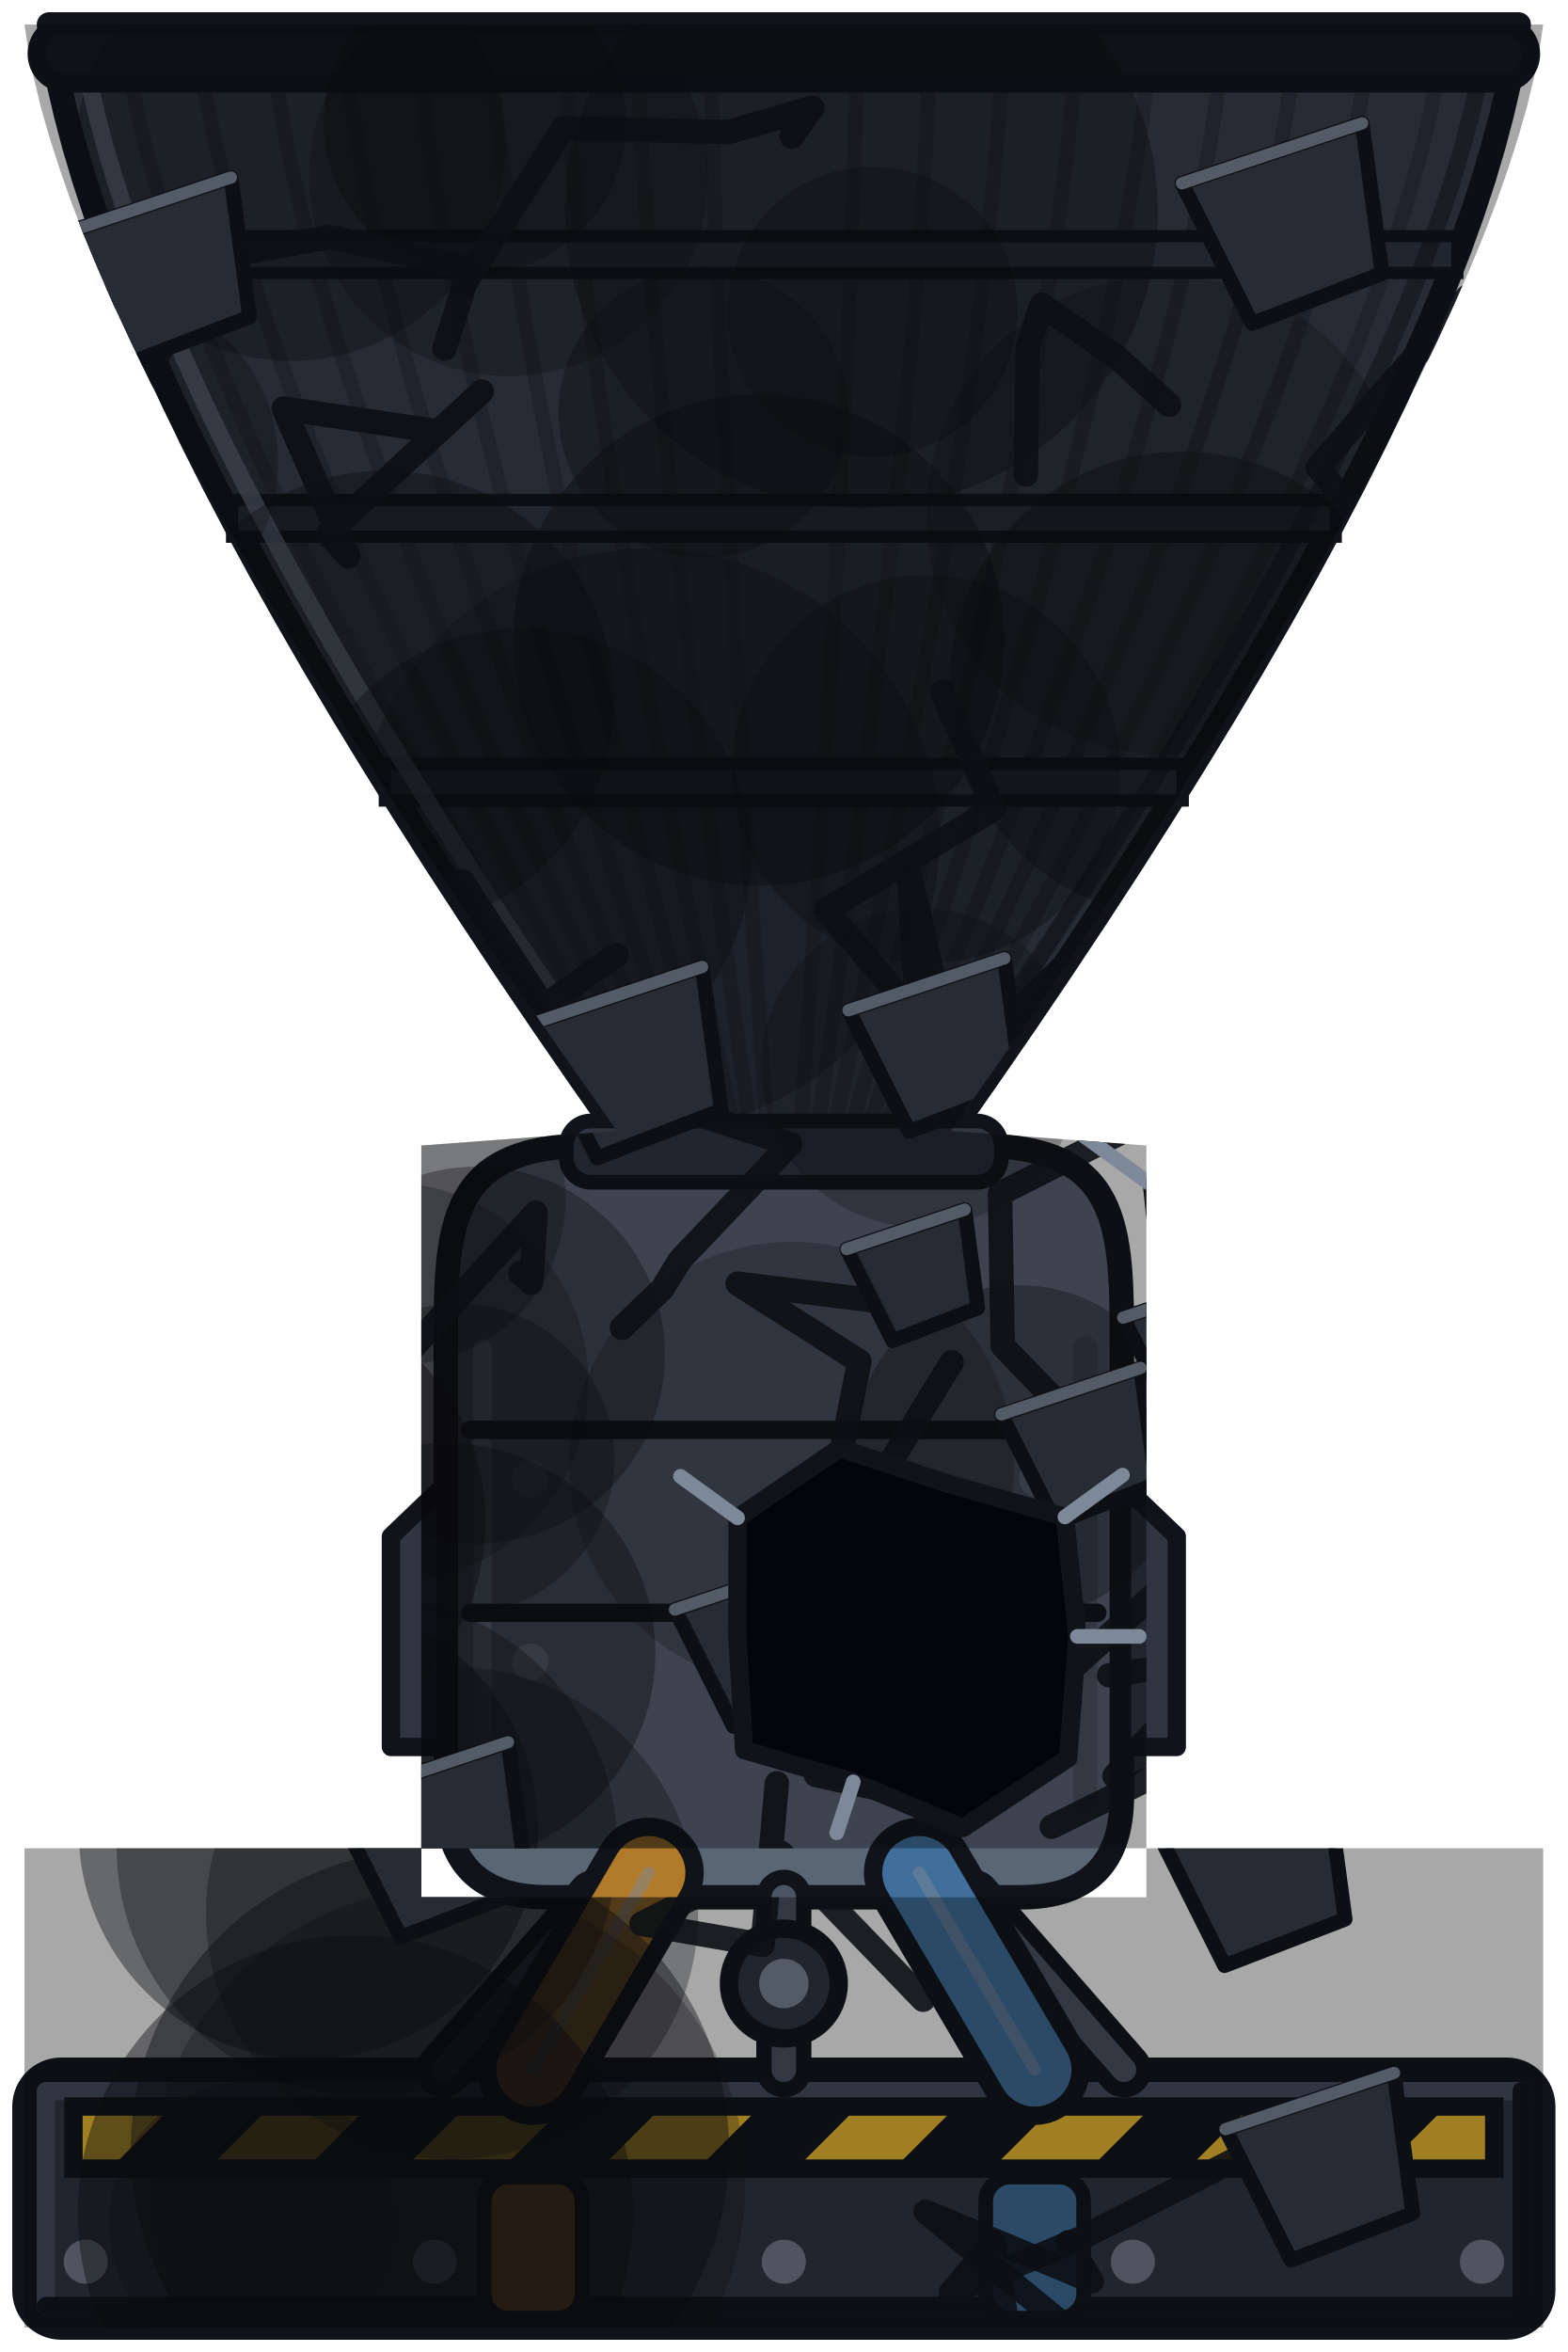
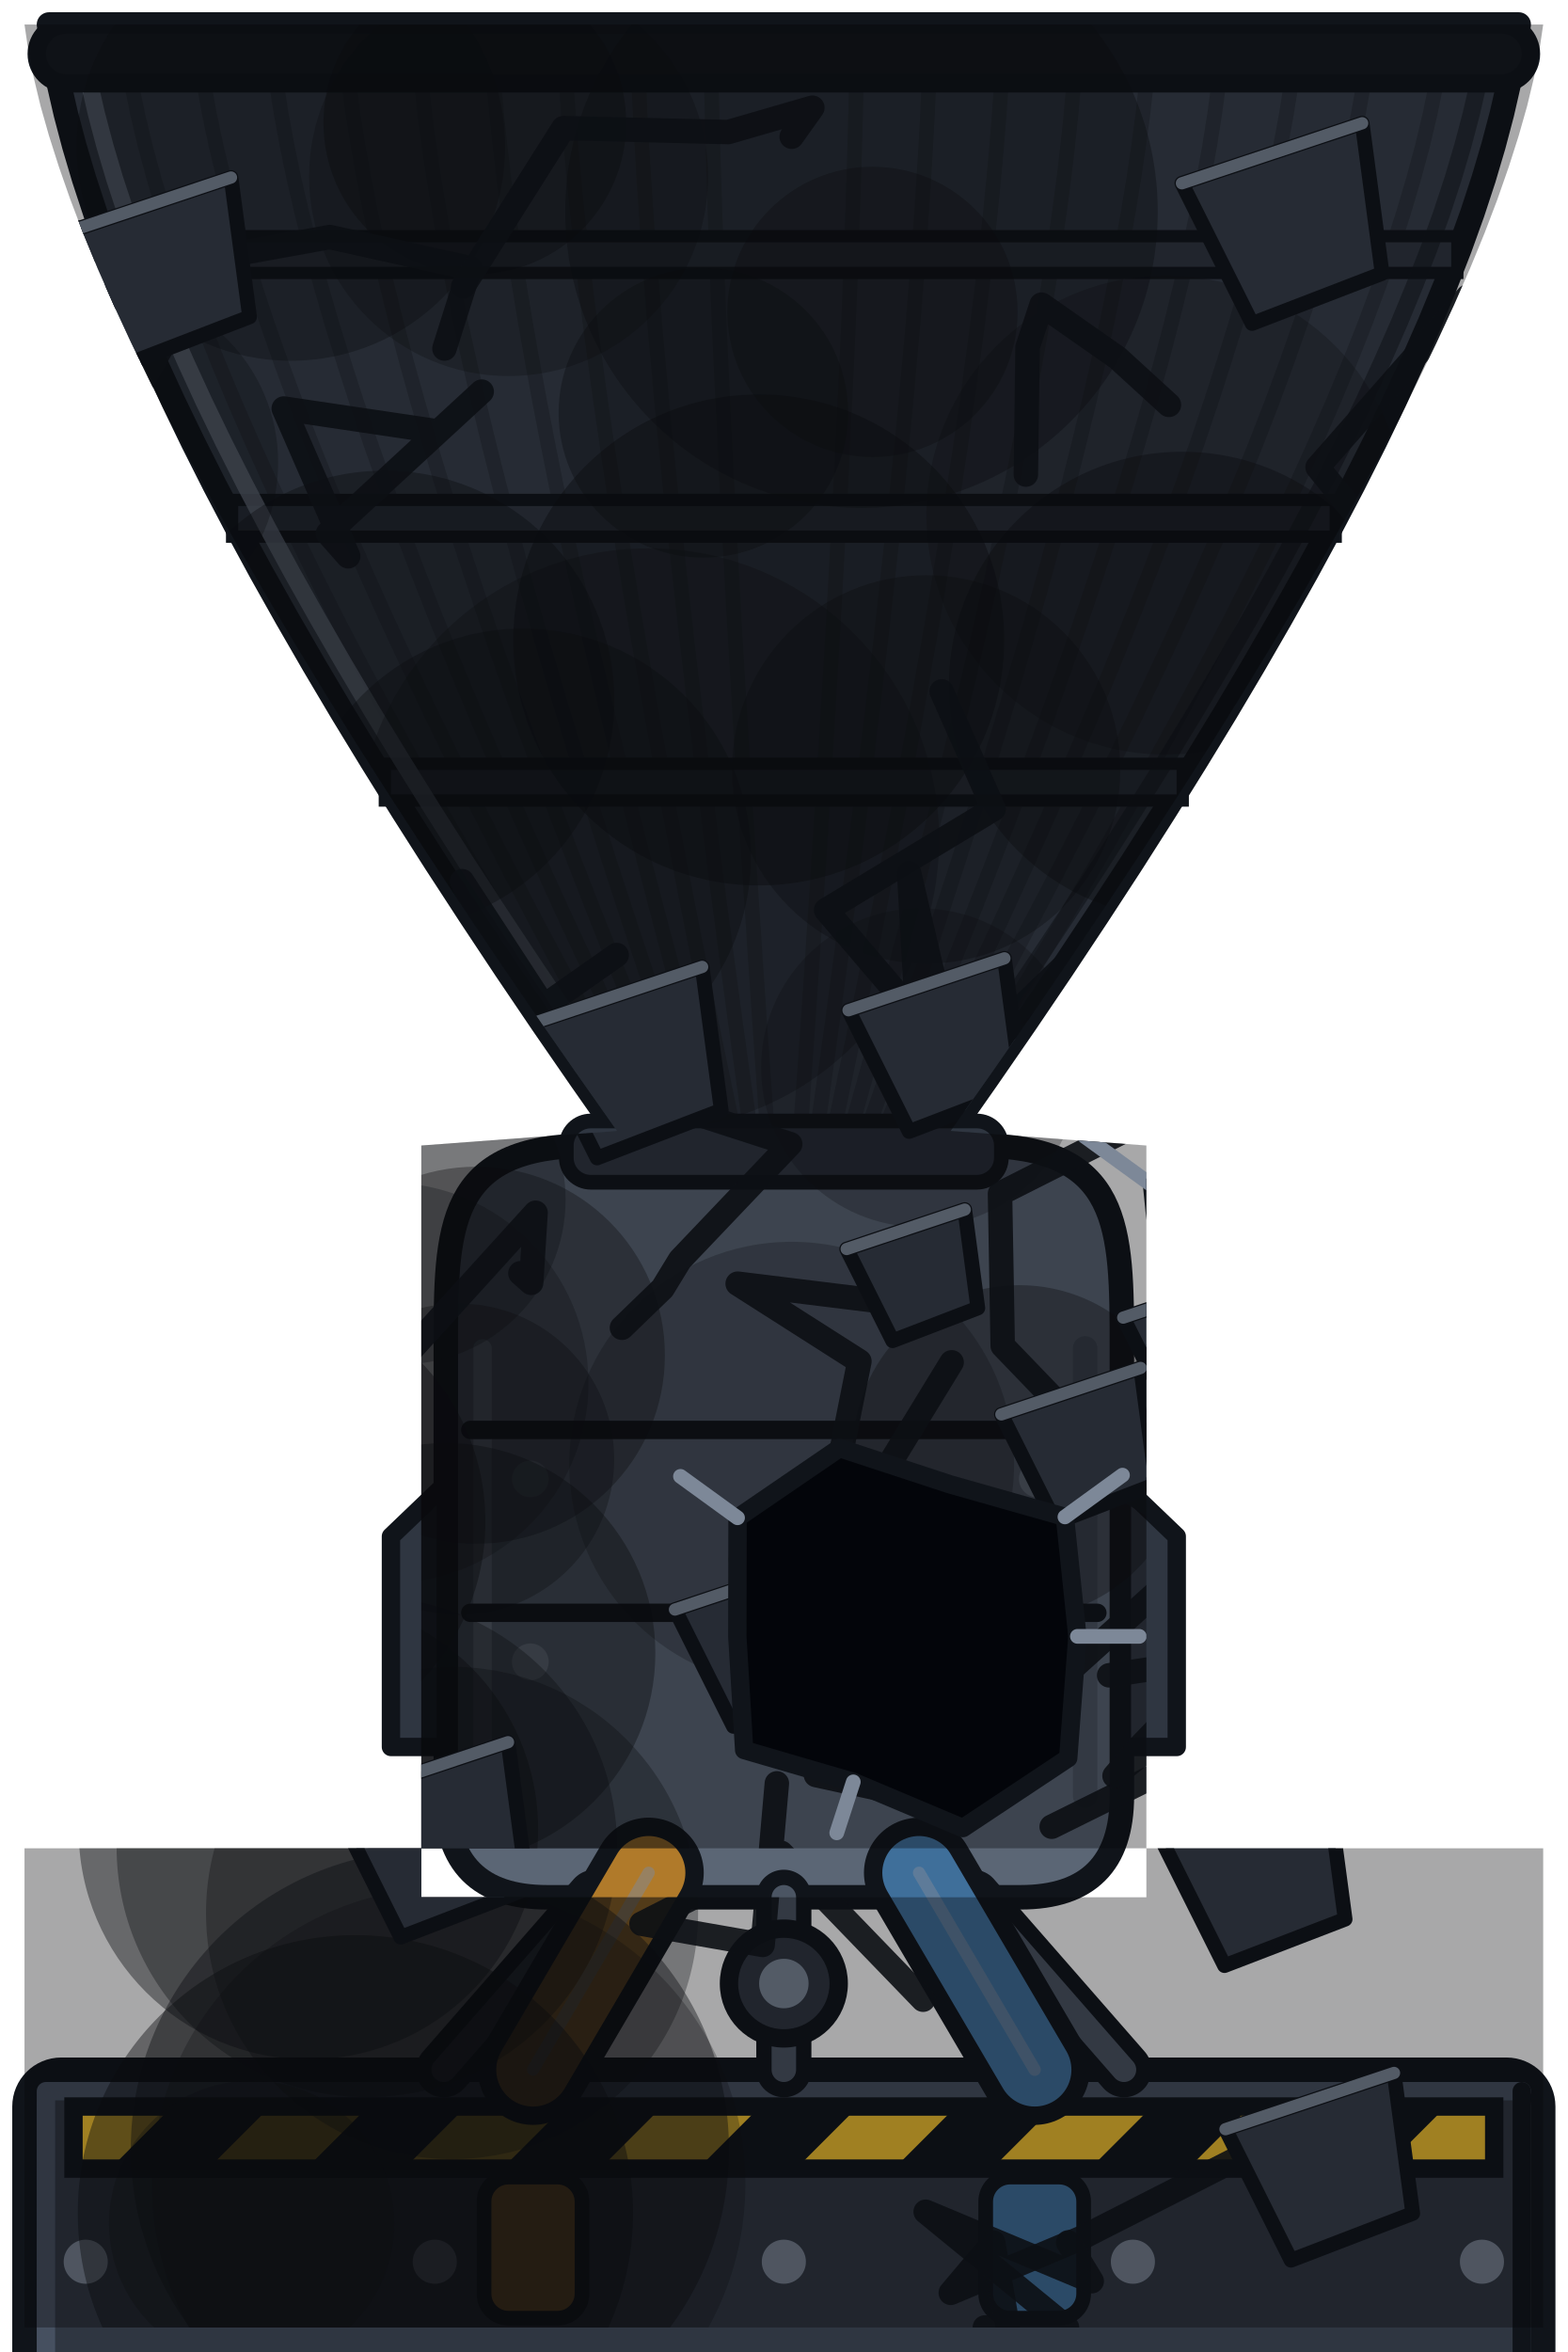
<svg xmlns="http://www.w3.org/2000/svg" width="128" height="192" viewBox="0 0 128 192">
  <defs>
    <radialGradient id="imbrium_bulwark_c_nacelle_m_throat">
      <stop offset="0" stop-color="#ffffff" stop-opacity="0.95" />
      <stop offset="0.35" stop-color="#9fd8ff" stop-opacity="0.9" />
      <stop offset="1" stop-color="#9fd8ff" stop-opacity="0" />
    </radialGradient>
  </defs>
  <g id="base">
-     <rect x="2" y="168.96" width="124" height="21.04" rx="3" fill="#2f3641" stroke="#10141a" stroke-width="2" />
-     <path d="M3.75,188.25 L3.75,170.71 L124.25,170.71" fill="none" stroke="#465060" stroke-width="1.5" stroke-linejoin="round" stroke-linecap="round" data-baked="1" />
-     <path d="M124.25,170.71 L124.25,188.25 L3.75,188.25" fill="none" stroke="#10141a" stroke-width="1.5" stroke-linejoin="round" stroke-linecap="round" data-baked="1" />
+     <rect x="2" y="168.96" width="124" height="29.04" rx="3" fill="#2f3641" stroke="#10141a" stroke-width="2" />
+     <path d="M3.75,196.25 L3.75,170.71 L124.25,170.71" fill="none" stroke="#465060" stroke-width="1.5" stroke-linejoin="round" stroke-linecap="round" data-baked="1" />
+     <path d="M124.25,170.71 L124.25,196.25 L3.75,196.25" fill="none" stroke="#10141a" stroke-width="1.5" stroke-linejoin="round" stroke-linecap="round" data-baked="1" />
    <clipPath id="hz_nacelle_m_6_171">
      <rect x="6" y="171.96" width="116" height="5.07" />
    </clipPath>
    <rect x="6" y="171.96" width="116" height="5.07" fill="#f2c230" />
    <g clip-path="url(#hz_nacelle_m_6_171)">
      <polygon points="-7,177.03 1,177.03 6.07,171.96 -1.93,171.96" fill="#10141a" />
      <polygon points="9,177.03 17,177.03 22.07,171.96 14.07,171.96" fill="#10141a" />
      <polygon points="25,177.03 33,177.03 38.07,171.96 30.07,171.96" fill="#10141a" />
      <polygon points="41,177.03 49,177.03 54.07,171.96 46.07,171.96" fill="#10141a" />
      <polygon points="57,177.03 65,177.03 70.07,171.96 62.07,171.96" fill="#10141a" />
      <polygon points="73,177.03 81,177.03 86.07,171.96 78.07,171.96" fill="#10141a" />
      <polygon points="89,177.03 97,177.03 102.07,171.96 94.07,171.96" fill="#10141a" />
      <polygon points="105,177.03 113,177.03 118.07,171.96 110.07,171.96" fill="#10141a" />
      <polygon points="121,177.03 129,177.03 134.07,171.96 126.07,171.96" fill="#10141a" />
    </g>
    <rect x="6" y="171.96" width="116" height="5.07" fill="none" stroke="#10141a" stroke-width="1.5" />
    <circle cx="7" cy="184.63" r="1.8" fill="#7d8898" opacity="0.9" />
    <circle cx="35.5" cy="184.63" r="1.8" fill="#7d8898" opacity="0.9" />
    <circle cx="64" cy="184.63" r="1.8" fill="#7d8898" opacity="0.9" />
    <circle cx="92.5" cy="184.63" r="1.8" fill="#7d8898" opacity="0.9" />
    <circle cx="121" cy="184.63" r="1.8" fill="#7d8898" opacity="0.9" />
    <rect x="39.52" y="177.72" width="8" height="11.52" rx="2" fill="#b07a2a" stroke="#10141a" stroke-width="1.2" />
    <rect x="80.48" y="177.72" width="8" height="11.52" rx="2" fill="#3f6f9a" stroke="#10141a" stroke-width="1.2" />
    <path d="M75.4,113.28 L75.25,112.04 L74.84,110.9 L74.23,109.85 L73.5,108.87 L72.7,107.94 L71.9,107.06 L71.17,106.21 L70.56,105.37 L70.15,104.53 L70,103.68 L70.01,103.44 L70.05,103.21 L70.11,102.97 L70.2,102.75 L70.31,102.54 L70.44,102.34 L73.92,97.5 L77.29,92.76 L80.55,88.11 L83.69,83.56 L86.71,79.1 L89.61,74.73 L92.4,70.45 L95.07,66.26 L97.62,62.17 L100.06,58.17 L102.38,54.26 L104.58,50.45 L106.67,46.73 L108.64,43.1 L110.5,39.56 L112.24,36.11 L113.86,32.76 L115.36,29.5 L116.75,26.34 L118.02,23.26 L119.18,20.28 L120.22,17.39 L121.14,14.59 L121.94,11.89 L122.63,9.28 L123.21,6.76 L123.66,4.33 L124,2 L4,2 L4.34,4.33 L4.79,6.76 L5.37,9.28 L6.06,11.89 L6.86,14.59 L7.78,17.39 L8.82,20.28 L9.98,23.26 L11.25,26.34 L12.64,29.5 L14.14,32.76 L15.76,36.11 L17.5,39.56 L19.36,43.1 L21.33,46.73 L23.42,50.45 L25.62,54.26 L27.94,58.17 L30.38,62.17 L32.93,66.26 L35.6,70.45 L38.39,74.73 L41.29,79.1 L44.31,83.56 L47.45,88.11 L50.71,92.76 L54.08,97.5 L57.56,102.34 L57.69,102.54 L57.8,102.75 L57.89,102.97 L57.95,103.21 L57.99,103.44 L58,103.68 L57.85,104.53 L57.44,105.37 L56.83,106.21 L56.1,107.06 L55.3,107.94 L54.5,108.87 L53.77,109.85 L53.16,110.9 L52.75,112.04 L52.6,113.28 Z" fill="#373f4b" stroke="#10141a" stroke-width="2" stroke-linejoin="round" stroke-linecap="round" />
    <path d="M63.4,103.68 L63.4,103.44 L63.39,103.21 L63.39,102.97 L63.38,102.75 L63.37,102.54 L63.36,102.34 L63.01,97.5 L62.67,92.76 L62.35,88.11 L62.03,83.56 L61.73,79.1 L61.44,74.73 L61.16,70.45 L60.89,66.26 L60.64,62.17 L60.39,58.17 L60.16,54.26 L59.94,50.45 L59.73,46.73 L59.54,43.1 L59.35,39.56 L59.18,36.11 L59.01,32.76 L58.86,29.5 L58.72,26.34 L58.6,23.26 L58.48,20.28 L58.38,17.39 L58.29,14.59 L58.21,11.89 L58.14,9.28 L58.08,6.76 L58.03,4.33 L58,2" fill="none" stroke="#2a3039" stroke-width="1.2" stroke-linejoin="round" stroke-linecap="round" opacity="0.8" />
    <path d="M64.6,103.68 L64.6,103.44 L64.61,103.21 L64.61,102.97 L64.62,102.75 L64.63,102.54 L64.64,102.34 L64.99,97.5 L65.33,92.76 L65.65,88.11 L65.97,83.56 L66.27,79.1 L66.56,74.73 L66.84,70.45 L67.11,66.26 L67.36,62.17 L67.61,58.17 L67.84,54.26 L68.06,50.45 L68.27,46.73 L68.46,43.1 L68.65,39.56 L68.82,36.11 L68.99,32.76 L69.14,29.5 L69.28,26.34 L69.4,23.26 L69.52,20.28 L69.62,17.39 L69.71,14.59 L69.79,11.89 L69.86,9.28 L69.92,6.76 L69.97,4.33 L70,2" fill="none" stroke="#2a3039" stroke-width="1.2" stroke-linejoin="round" stroke-linecap="round" opacity="0.8" />
    <path d="M62.8,103.68 L62.8,103.44 L62.79,103.21 L62.78,102.97 L62.76,102.75 L62.74,102.54 L62.71,102.34 L62.02,97.5 L61.34,92.76 L60.69,88.11 L60.06,83.56 L59.46,79.1 L58.88,74.73 L58.32,70.45 L57.79,66.26 L57.28,62.17 L56.79,58.17 L56.32,54.26 L55.88,50.45 L55.47,46.73 L55.07,43.1 L54.7,39.56 L54.35,36.11 L54.03,32.76 L53.73,29.5 L53.45,26.34 L53.2,23.26 L52.96,20.28 L52.76,17.39 L52.57,14.59 L52.41,11.89 L52.27,9.28 L52.16,6.76 L52.07,4.33 L52,2" fill="none" stroke="#2a3039" stroke-width="1.2" stroke-linejoin="round" stroke-linecap="round" opacity="0.8" />
    <path d="M65.2,103.68 L65.2,103.44 L65.21,103.21 L65.22,102.97 L65.24,102.75 L65.26,102.54 L65.29,102.34 L65.98,97.5 L66.66,92.76 L67.31,88.11 L67.94,83.56 L68.54,79.1 L69.12,74.73 L69.68,70.45 L70.21,66.26 L70.72,62.17 L71.21,58.17 L71.68,54.26 L72.12,50.45 L72.53,46.73 L72.93,43.1 L73.3,39.56 L73.65,36.11 L73.97,32.76 L74.27,29.5 L74.55,26.34 L74.8,23.26 L75.04,20.28 L75.24,17.39 L75.43,14.59 L75.59,11.89 L75.73,9.28 L75.84,6.76 L75.93,4.33 L76,2" fill="none" stroke="#2a3039" stroke-width="1.2" stroke-linejoin="round" stroke-linecap="round" opacity="0.8" />
    <path d="M62.2,103.68 L62.2,103.44 L62.18,103.21 L62.17,102.97 L62.14,102.75 L62.11,102.54 L62.07,102.34 L61.02,97.5 L60.01,92.76 L59.04,88.11 L58.09,83.56 L57.19,79.1 L56.32,74.73 L55.48,70.45 L54.68,66.26 L53.91,62.17 L53.18,58.17 L52.49,54.26 L51.82,50.45 L51.2,46.73 L50.61,43.1 L50.05,39.56 L49.53,36.11 L49.04,32.76 L48.59,29.5 L48.17,26.34 L47.79,23.26 L47.45,20.28 L47.14,17.39 L46.86,14.59 L46.62,11.89 L46.41,9.28 L46.24,6.76 L46.1,4.33 L46,2" fill="none" stroke="#2a3039" stroke-width="1.2" stroke-linejoin="round" stroke-linecap="round" opacity="0.8" />
    <path d="M65.8,103.68 L65.8,103.44 L65.82,103.21 L65.83,102.97 L65.86,102.75 L65.89,102.54 L65.93,102.34 L66.98,97.5 L67.99,92.76 L68.96,88.11 L69.91,83.56 L70.81,79.1 L71.68,74.73 L72.52,70.45 L73.32,66.26 L74.09,62.17 L74.82,58.17 L75.51,54.26 L76.18,50.45 L76.8,46.73 L77.39,43.1 L77.95,39.56 L78.47,36.11 L78.96,32.76 L79.41,29.5 L79.83,26.34 L80.21,23.26 L80.55,20.28 L80.86,17.39 L81.14,14.59 L81.38,11.89 L81.59,9.28 L81.76,6.76 L81.9,4.33 L82,2" fill="none" stroke="#2a3039" stroke-width="1.2" stroke-linejoin="round" stroke-linecap="round" opacity="0.8" />
    <path d="M61.6,103.68 L61.59,103.44 L61.58,103.21 L61.56,102.97 L61.52,102.75 L61.48,102.54 L61.42,102.34 L60.03,97.5 L58.68,92.76 L57.38,88.11 L56.13,83.56 L54.92,79.1 L53.76,74.73 L52.64,70.45 L51.57,66.26 L50.55,62.17 L49.58,58.17 L48.65,54.26 L47.77,50.45 L46.93,46.73 L46.14,43.1 L45.4,39.56 L44.71,36.11 L44.06,32.76 L43.46,29.5 L42.9,26.34 L42.39,23.26 L41.93,20.28 L41.51,17.39 L41.14,14.59 L40.82,11.89 L40.55,9.28 L40.32,6.76 L40.14,4.33 L40,2" fill="none" stroke="#2a3039" stroke-width="1.2" stroke-linejoin="round" stroke-linecap="round" opacity="0.8" />
    <path d="M66.4,103.68 L66.41,103.44 L66.42,103.21 L66.44,102.97 L66.48,102.75 L66.52,102.54 L66.58,102.34 L67.97,97.5 L69.32,92.76 L70.62,88.11 L71.87,83.56 L73.08,79.1 L74.24,74.73 L75.36,70.45 L76.43,66.26 L77.45,62.17 L78.42,58.17 L79.35,54.26 L80.23,50.45 L81.07,46.73 L81.86,43.1 L82.6,39.56 L83.29,36.11 L83.94,32.76 L84.54,29.5 L85.1,26.34 L85.61,23.26 L86.07,20.28 L86.49,17.39 L86.86,14.59 L87.18,11.89 L87.45,9.28 L87.68,6.76 L87.86,4.33 L88,2" fill="none" stroke="#2a3039" stroke-width="1.2" stroke-linejoin="round" stroke-linecap="round" opacity="0.8" />
    <path d="M61,103.68 L60.99,103.44 L60.97,103.21 L60.94,102.97 L60.9,102.75 L60.85,102.54 L60.78,102.34 L59.04,97.5 L57.35,92.76 L55.73,88.11 L54.16,83.56 L52.65,79.1 L51.2,74.73 L49.8,70.45 L48.47,66.26 L47.19,62.17 L45.97,58.17 L44.81,54.26 L43.71,50.45 L42.66,46.73 L41.68,43.1 L40.75,39.56 L39.88,36.11 L39.07,32.76 L38.32,29.5 L37.62,26.34 L36.99,23.26 L36.41,20.28 L35.89,17.39 L35.43,14.59 L35.03,11.89 L34.68,9.28 L34.4,6.76 L34.17,4.33 L34,2" fill="none" stroke="#2a3039" stroke-width="1.2" stroke-linejoin="round" stroke-linecap="round" opacity="0.8" />
    <path d="M67,103.68 L67.01,103.44 L67.03,103.21 L67.06,102.97 L67.1,102.75 L67.15,102.54 L67.22,102.34 L68.96,97.5 L70.65,92.76 L72.27,88.11 L73.84,83.56 L75.35,79.1 L76.8,74.73 L78.2,70.45 L79.53,66.26 L80.81,62.17 L82.03,58.17 L83.19,54.26 L84.29,50.45 L85.34,46.73 L86.32,43.1 L87.25,39.56 L88.12,36.11 L88.93,32.76 L89.68,29.5 L90.38,26.34 L91.01,23.26 L91.59,20.28 L92.11,17.39 L92.57,14.59 L92.97,11.89 L93.32,9.28 L93.6,6.76 L93.83,4.33 L94,2" fill="none" stroke="#2a3039" stroke-width="1.2" stroke-linejoin="round" stroke-linecap="round" opacity="0.8" />
    <path d="M60.4,103.68 L60.39,103.44 L60.37,103.21 L60.33,102.97 L60.28,102.75 L60.22,102.54 L60.14,102.34 L58.05,97.5 L56.02,92.76 L54.07,88.11 L52.19,83.56 L50.38,79.1 L48.63,74.73 L46.96,70.45 L45.36,66.26 L43.83,62.17 L42.36,58.17 L40.97,54.26 L39.65,50.45 L38.4,46.73 L37.21,43.1 L36.1,39.56 L35.06,36.11 L34.09,32.76 L33.18,29.5 L32.35,26.34 L31.59,23.26 L30.89,20.28 L30.27,17.39 L29.72,14.59 L29.23,11.89 L28.82,9.28 L28.48,6.76 L28.2,4.33 L28,2" fill="none" stroke="#2a3039" stroke-width="1.2" stroke-linejoin="round" stroke-linecap="round" opacity="0.8" />
    <path d="M67.6,103.68 L67.61,103.44 L67.63,103.21 L67.67,102.97 L67.72,102.75 L67.78,102.54 L67.86,102.34 L69.95,97.5 L71.98,92.76 L73.93,88.11 L75.81,83.56 L77.62,79.1 L79.37,74.73 L81.04,70.45 L82.64,66.26 L84.17,62.17 L85.64,58.17 L87.03,54.26 L88.35,50.45 L89.6,46.73 L90.79,43.1 L91.9,39.56 L92.94,36.11 L93.91,32.76 L94.82,29.5 L95.65,26.34 L96.41,23.26 L97.11,20.28 L97.73,17.39 L98.28,14.59 L98.77,11.89 L99.18,9.28 L99.52,6.76 L99.8,4.33 L100,2" fill="none" stroke="#2a3039" stroke-width="1.2" stroke-linejoin="round" stroke-linecap="round" opacity="0.8" />
    <path d="M59.8,103.68 L59.79,103.44 L59.76,103.21 L59.72,102.97 L59.66,102.75 L59.59,102.54 L59.49,102.34 L57.05,97.5 L54.69,92.76 L52.42,88.11 L50.22,83.56 L48.11,79.1 L46.07,74.73 L44.12,70.45 L42.25,66.26 L40.47,62.17 L38.76,58.17 L37.13,54.26 L35.59,50.45 L34.13,46.73 L32.75,43.1 L31.45,39.56 L30.23,36.11 L29.1,32.76 L28.05,29.5 L27.07,26.34 L26.18,23.26 L25.38,20.28 L24.65,17.39 L24,14.59 L23.44,11.89 L22.96,9.28 L22.56,6.76 L22.24,4.33 L22,2" fill="none" stroke="#2a3039" stroke-width="1.2" stroke-linejoin="round" stroke-linecap="round" opacity="0.8" />
    <path d="M68.2,103.68 L68.21,103.44 L68.24,103.21 L68.28,102.97 L68.34,102.75 L68.41,102.54 L68.51,102.34 L70.95,97.5 L73.31,92.76 L75.58,88.11 L77.78,83.56 L79.89,79.1 L81.93,74.73 L83.88,70.45 L85.75,66.26 L87.53,62.17 L89.24,58.17 L90.87,54.26 L92.41,50.45 L93.87,46.73 L95.25,43.1 L96.55,39.56 L97.77,36.11 L98.9,32.76 L99.95,29.5 L100.93,26.34 L101.82,23.26 L102.62,20.28 L103.35,17.39 L104,14.59 L104.56,11.89 L105.04,9.28 L105.44,6.76 L105.76,4.33 L106,2" fill="none" stroke="#2a3039" stroke-width="1.2" stroke-linejoin="round" stroke-linecap="round" opacity="0.8" />
    <path d="M59.2,103.68 L59.19,103.44 L59.16,103.21 L59.11,102.97 L59.04,102.75 L58.95,102.54 L58.85,102.34 L56.06,97.5 L53.36,92.76 L50.76,88.11 L48.25,83.56 L45.84,79.1 L43.51,74.73 L41.28,70.45 L39.15,66.26 L37.1,62.17 L35.15,58.17 L33.3,54.26 L31.53,50.45 L29.86,46.73 L28.29,43.1 L26.8,39.56 L25.41,36.11 L24.11,32.76 L22.91,29.5 L21.8,26.34 L20.78,23.26 L19.86,20.28 L19.03,17.39 L18.29,14.59 L17.64,11.89 L17.09,9.28 L16.64,6.76 L16.27,4.33 L16,2" fill="none" stroke="#2a3039" stroke-width="1.2" stroke-linejoin="round" stroke-linecap="round" opacity="0.8" />
    <path d="M68.8,103.68 L68.81,103.44 L68.84,103.21 L68.89,102.97 L68.96,102.75 L69.05,102.54 L69.15,102.34 L71.94,97.5 L74.64,92.76 L77.24,88.11 L79.75,83.56 L82.16,79.1 L84.49,74.73 L86.72,70.45 L88.85,66.26 L90.9,62.17 L92.85,58.17 L94.7,54.26 L96.47,50.45 L98.14,46.73 L99.71,43.1 L101.2,39.56 L102.59,36.11 L103.89,32.76 L105.09,29.5 L106.2,26.34 L107.22,23.26 L108.14,20.28 L108.97,17.39 L109.71,14.59 L110.36,11.89 L110.91,9.28 L111.36,6.76 L111.73,4.33 L112,2" fill="none" stroke="#2a3039" stroke-width="1.2" stroke-linejoin="round" stroke-linecap="round" opacity="0.8" />
    <path d="M58.6,103.68 L58.59,103.44 L58.55,103.21 L58.5,102.97 L58.42,102.75 L58.32,102.54 L58.21,102.34 L55.07,97.5 L52.03,92.76 L49.11,88.11 L46.28,83.56 L43.57,79.1 L40.95,74.73 L38.44,70.45 L36.04,66.26 L33.74,62.17 L31.55,58.17 L29.46,54.26 L27.47,50.45 L25.6,46.73 L23.82,43.1 L22.15,39.56 L20.59,36.11 L19.13,32.76 L17.77,29.5 L16.52,26.34 L15.38,23.26 L14.34,20.28 L13.41,17.39 L12.58,14.59 L11.85,11.89 L11.23,9.28 L10.72,6.76 L10.31,4.33 L10,2" fill="none" stroke="#2a3039" stroke-width="1.2" stroke-linejoin="round" stroke-linecap="round" opacity="0.8" />
    <path d="M69.4,103.68 L69.41,103.44 L69.45,103.21 L69.5,102.97 L69.58,102.75 L69.68,102.54 L69.79,102.34 L72.93,97.5 L75.97,92.76 L78.89,88.11 L81.72,83.56 L84.43,79.1 L87.05,74.73 L89.56,70.45 L91.96,66.26 L94.26,62.17 L96.45,58.17 L98.54,54.26 L100.53,50.45 L102.4,46.73 L104.18,43.1 L105.85,39.56 L107.41,36.11 L108.87,32.76 L110.23,29.5 L111.48,26.34 L112.62,23.26 L113.66,20.28 L114.59,17.39 L115.42,14.59 L116.15,11.89 L116.77,9.28 L117.28,6.76 L117.69,4.33 L118,2" fill="none" stroke="#2a3039" stroke-width="1.2" stroke-linejoin="round" stroke-linecap="round" opacity="0.8" />
    <rect x="31.42" y="62.35" width="65.15" height="3" fill="#2f3641" stroke="#10141a" stroke-width="1" />
    <rect x="18.95" y="40.81" width="90.11" height="3" fill="#2f3641" stroke="#10141a" stroke-width="1" />
    <rect x="9.02" y="19.28" width="109.97" height="3" fill="#2f3641" stroke="#10141a" stroke-width="1" />
    <path d="M60.5,103.68 L60.49,103.44 L60.45,103.21 L60.39,102.97 L60.3,102.75 L60.19,102.54 L60.06,102.34 L56.58,97.5 L53.21,92.76 L49.95,88.11 L46.81,83.56 L43.79,79.1 L40.89,74.73 L38.1,70.45 L35.43,66.26 L32.88,62.17 L30.44,58.17 L28.12,54.26 L25.92,50.45 L23.83,46.73 L21.86,43.1 L20,39.56 L18.26,36.11 L16.64,32.76 L15.14,29.5 L13.75,26.34 L12.48,23.26 L11.32,20.28 L10.28,17.39 L9.36,14.59 L8.56,11.89 L7.87,9.28 L7.29,6.76 L6.84,4.33 L6.5,2" fill="none" stroke="#7d8898" stroke-width="1.4" stroke-linejoin="round" stroke-linecap="round" opacity="0.75" />
    <path d="M67.5,103.68 L67.51,103.44 L67.55,103.21 L67.61,102.97 L67.7,102.75 L67.81,102.54 L67.94,102.34 L71.42,97.5 L74.79,92.76 L78.05,88.11 L81.19,83.56 L84.21,79.1 L87.11,74.73 L89.9,70.45 L92.57,66.26 L95.12,62.17 L97.56,58.17 L99.88,54.26 L102.08,50.45 L104.17,46.73 L106.14,43.1 L108,39.56 L109.74,36.11 L111.36,32.76 L112.86,29.5 L114.25,26.34 L115.52,23.26 L116.68,20.28 L117.72,17.39 L118.64,14.59 L119.44,11.89 L120.13,9.28 L120.71,6.76 L121.16,4.33 L121.5,2" fill="none" stroke="#10141a" stroke-width="1.4" stroke-linejoin="round" stroke-linecap="round" opacity="0.5" />
    <rect x="56" y="101.68" width="16" height="4" rx="2" fill="#4b5563" stroke="#10141a" stroke-width="1.2" />
    <rect x="3" y="2" width="122" height="4.8" rx="2.4" fill="#14181e" stroke="#10141a" stroke-width="1.5" />
    <path d="M48.24,93.51 H79.76 C91.6,93.51 91.6,100.14 91.6,110.07 V146.6 Q91.6,154.88 83.32,154.88 H44.68 Q36.4,154.88 36.4,146.6 V110.07 C36.4,100.14 36.4,93.51 48.24,93.51 Z" fill="#5b6675" stroke="#10141a" stroke-width="2" stroke-linejoin="round" stroke-linecap="round" />
    <path d="M39.4,146.6 V110.07" fill="none" stroke="#7d8898" stroke-width="1.5" stroke-linejoin="round" stroke-linecap="round" />
    <path d="M88.6,146.6 V110.07" fill="none" stroke="#4b5563" stroke-width="2" stroke-linejoin="round" stroke-linecap="round" />
    <rect x="46.24" y="91.51" width="35.52" height="5" rx="2" fill="#2f3641" stroke="#10141a" stroke-width="1.2" />
    <line x1="38.4" y1="116.73" x2="89.6" y2="116.73" stroke="#10141a" stroke-width="1.5" stroke-linecap="round" />
    <circle cx="43.3" cy="120.73" r="1.5" fill="#7d8898" opacity="0.9" />
    <circle cx="84.7" cy="120.73" r="1.5" fill="#7d8898" opacity="0.9" />
    <line x1="38.4" y1="131.66" x2="89.6" y2="131.66" stroke="#10141a" stroke-width="1.5" stroke-linecap="round" />
    <circle cx="43.3" cy="135.66" r="1.5" fill="#7d8898" opacity="0.9" />
    <circle cx="84.7" cy="135.66" r="1.5" fill="#7d8898" opacity="0.9" />
    <polygon points="36.4,121.13 31.92,125.42 31.92,142.61 36.4,142.61" fill="#2f3641" stroke="#10141a" stroke-width="1.5" stroke-linejoin="round" />
    <polygon points="91.6,121.13 96.08,125.42 96.08,142.61 91.6,142.61" fill="#2f3641" stroke="#10141a" stroke-width="1.5" stroke-linejoin="round" />
    <line x1="36.23" y1="168.96" x2="48.54" y2="154.88" stroke="#10141a" stroke-width="4.5" stroke-linecap="round" />
    <line x1="36.23" y1="168.96" x2="48.54" y2="154.88" stroke="#4b5563" stroke-width="2" stroke-linecap="round" />
    <line x1="91.77" y1="168.96" x2="79.46" y2="154.88" stroke="#10141a" stroke-width="4.5" stroke-linecap="round" />
    <line x1="91.77" y1="168.96" x2="79.46" y2="154.88" stroke="#4b5563" stroke-width="2" stroke-linecap="round" />
    <line x1="64" y1="154.88" x2="64" y2="168.96" stroke="#10141a" stroke-width="4.5" stroke-linecap="round" />
    <line x1="64" y1="154.88" x2="64" y2="168.96" stroke="#4b5563" stroke-width="2" stroke-linecap="round" />
    <circle cx="64" cy="161.92" r="4.48" fill="#2f3641" stroke="#10141a" stroke-width="1.5" />
    <circle cx="64" cy="161.92" r="2.02" fill="#7d8898" />
    <line x1="52.96" y1="152.88" x2="43.52" y2="168.96" stroke="#10141a" stroke-width="9" stroke-linecap="round" />
    <line x1="52.96" y1="152.88" x2="43.52" y2="168.96" stroke="#b07a2a" stroke-width="6" stroke-linecap="round" />
    <line x1="52.96" y1="152.88" x2="43.52" y2="168.96" stroke="#7d8898" stroke-width="1" stroke-linecap="round" opacity="0.5" />
    <line x1="75.04" y1="152.88" x2="84.48" y2="168.96" stroke="#10141a" stroke-width="9" stroke-linecap="round" />
    <line x1="75.04" y1="152.88" x2="84.48" y2="168.96" stroke="#3f6f9a" stroke-width="6" stroke-linecap="round" />
    <line x1="75.04" y1="152.88" x2="84.48" y2="168.96" stroke="#7d8898" stroke-width="1" stroke-linecap="round" opacity="0.5" />
    <circle cx="64" cy="127.27" r="4" fill="#1b2028" stroke="#10141a" stroke-width="1" />
    <clipPath id="components_imbrium_bulwark_m_clip1">
      <path d="M93.6,154.88 L93.6,93.51 L77.62,92.32 L81.03,87.48 L84.32,82.75 L87.48,78.12 L90.51,73.61 L93.42,69.21 L96.21,64.91 L98.88,60.73 L101.42,56.65 L103.84,52.68 L106.13,48.83 L108.3,45.08 L110.35,41.44 L112.27,37.91 L114.07,34.49 L115.74,31.18 L117.29,27.98 L118.72,24.89 L120.03,21.91 L121.21,19.04 L122.26,16.28 L123.19,13.62 L124,11.08 L124.69,8.65 L125.25,6.32 L125.69,4.11 L126,2 L2,2 L2.31,4.11 L2.75,6.32 L3.31,8.65 L4,11.08 L4.81,13.62 L5.74,16.28 L6.79,19.04 L7.97,21.91 L9.28,24.89 L10.71,27.98 L12.26,31.18 L13.93,34.49 L15.73,37.91 L17.65,41.44 L19.7,45.08 L21.87,48.83 L24.16,52.68 L26.58,56.65 L29.12,60.73 L31.79,64.91 L34.58,69.21 L37.49,73.61 L40.52,78.12 L43.68,82.75 L46.97,87.48 L50.38,92.32 L34.4,93.51 L34.4,154.88 Z M2,150.88 H126 V190 H2 Z" />
    </clipPath>
    <g clip-path="url(#components_imbrium_bulwark_m_clip1)">
      <circle cx="57.43" cy="33.7" r="11.82" fill="#0b0d10" opacity="0.36" />
      <circle cx="35.1" cy="175.44" r="24.42" fill="#0b0d10" opacity="0.41" />
      <circle cx="29.02" cy="180.64" r="22.67" fill="#0b0d10" opacity="0.43" />
      <circle cx="25.18" cy="149.35" r="18.76" fill="#0b0d10" opacity="0.41" />
      <circle cx="38.9" cy="110.63" r="15.39" fill="#0b0d10" opacity="0.34" />
      <circle cx="20.55" cy="181.5" r="11.65" fill="#0b0d10" opacity="0.27" />
      <circle cx="20.85" cy="124.22" r="18.78" fill="#0b0d10" opacity="0.42" />
      <circle cx="83.21" cy="118.5" r="13.59" fill="#0b0d10" opacity="0.34" />
      <circle cx="96.53" cy="55.93" r="19.05" fill="#0b0d10" opacity="0.39" />
      <circle cx="29.95" cy="150.76" r="20.43" fill="#0b0d10" opacity="0.35" />
      <circle cx="52.93" cy="68.51" r="23.75" fill="#0b0d10" opacity="0.3" />
      <circle cx="71.24" cy="25.46" r="11.85" fill="#0b0d10" opacity="0.33" />
      <circle cx="70.34" cy="17.27" r="24.19" fill="#0b0d10" opacity="0.36" />
      <circle cx="75.62" cy="62.81" r="15.85" fill="#0b0d10" opacity="0.35" />
      <circle cx="23.75" cy="11.96" r="17.49" fill="#0b0d10" opacity="0.35" />
      <circle cx="37.44" cy="119.12" r="12.71" fill="#0b0d10" opacity="0.32" />
      <circle cx="36.37" cy="134.94" r="17.14" fill="#0b0d10" opacity="0.38" />
      <circle cx="31.69" cy="112.9" r="16.36" fill="#0b0d10" opacity="0.26" />
      <circle cx="41.53" cy="14.41" r="16.29" fill="#0b0d10" opacity="0.28" />
      <circle cx="61.95" cy="52.24" r="20.04" fill="#0b0d10" opacity="0.43" />
      <circle cx="36.63" cy="178.28" r="24.23" fill="#0b0d10" opacity="0.26" />
      <circle cx="42.71" cy="69.91" r="18.6" fill="#0b0d10" opacity="0.37" />
      <circle cx="32.72" cy="97.92" r="13.46" fill="#0b0d10" opacity="0.3" />
      <circle cx="95.19" cy="42.05" r="19.55" fill="#0b0d10" opacity="0.26" />
      <circle cx="36.91" cy="156.16" r="20.09" fill="#0b0d10" opacity="0.32" />
      <circle cx="75.15" cy="87.16" r="13.01" fill="#0b0d10" opacity="0.25" />
      <circle cx="38.77" cy="10.03" r="12.36" fill="#0b0d10" opacity="0.38" />
      <circle cx="31.4" cy="57.18" r="18.76" fill="#0b0d10" opacity="0.38" />
      <circle cx="64.64" cy="119.53" r="18.16" fill="#0b0d10" opacity="0.25" />
      <circle cx="8.46" cy="37.76" r="14.25" fill="#0b0d10" opacity="0.29" />
      <path d="M101.45,175.99 L88.27,182.7 L77.63,187.17 L81.09,183.07 L82.3,190" fill="none" stroke="#10141a" stroke-width="2" stroke-linejoin="round" stroke-linecap="round" opacity="0.9" />
      <path d="M86.89,78.84 L78.35,87.06 L67.45,74.29 L81.13,66.04 L76.89,56.44" fill="none" stroke="#10141a" stroke-width="2" stroke-linejoin="round" stroke-linecap="round" opacity="0.9" />
      <path d="M10.59,32.9 L17.41,21.07 L26.92,19.35 L38.37,21.88 L36.29,28.45" fill="none" stroke="#10141a" stroke-width="2" stroke-linejoin="round" stroke-linecap="round" opacity="0.9" />
      <path d="M73.81,143.32 L72.34,131.01 L83.08,136.65 L70.42,123.1 L77.7,111.21" fill="none" stroke="#10141a" stroke-width="2" stroke-linejoin="round" stroke-linecap="round" opacity="0.9" />
      <path d="M119.84,24.21 L107.58,38.14 L118.07,51.06 L109.83,59.6 L117.75,64.8" fill="none" stroke="#10141a" stroke-width="2" stroke-linejoin="round" stroke-linecap="round" opacity="0.9" />
      <path d="M81.02,83.24 L94.65,90.88 L81.65,97.44 L81.87,109.86 L92.78,121.19" fill="none" stroke="#10141a" stroke-width="2" stroke-linejoin="round" stroke-linecap="round" opacity="0.9" />
      <path d="M95.64,82.03 L82.77,91.24 L77.45,85.08 L74.23,71.27 L74.75,80.44" fill="none" stroke="#10141a" stroke-width="2" stroke-linejoin="round" stroke-linecap="round" opacity="0.9" />
      <path d="M7.46,103.01 L11.11,93.11 L2,79.61 L2,79.4 L8.92,89.9" fill="none" stroke="#10141a" stroke-width="2" stroke-linejoin="round" stroke-linecap="round" opacity="0.9" />
      <path d="M43.51,84.47 L37.73,71.93 L44.09,81.68 L39.33,85.69 L50.35,77.96" fill="none" stroke="#10141a" stroke-width="2" stroke-linejoin="round" stroke-linecap="round" opacity="0.9" />
      <path d="M87.22,183.05 L89.14,186.22 L75.58,180.55 L87.12,190 L80.41,190" fill="none" stroke="#10141a" stroke-width="2" stroke-linejoin="round" stroke-linecap="round" opacity="0.9" />
      <path d="M13.53,19.18 L2,31.74 L5.06,37.08 L7.5,30.44 L2,41.01" fill="none" stroke="#10141a" stroke-width="2" stroke-linejoin="round" stroke-linecap="round" opacity="0.9" />
      <path d="M69.28,141.36 L63.14,129.85 L71.42,131.44 L81.02,125.07 L72.06,130.69" fill="none" stroke="#10141a" stroke-width="2" stroke-linejoin="round" stroke-linecap="round" opacity="0.9" />
      <path d="M26.79,106.49 L31.84,112.09 L43.73,99 L43.37,104.72 L42.49,103.94" fill="none" stroke="#10141a" stroke-width="2" stroke-linejoin="round" stroke-linecap="round" opacity="0.9" />
      <path d="M95.44,33.05 L91.24,29.21 L85.04,24.87 L83.9,28.34 L83.76,38.74" fill="none" stroke="#10141a" stroke-width="2" stroke-linejoin="round" stroke-linecap="round" opacity="0.9" />
      <path d="M6.07,18.91 L15.83,26.09 L11.22,23.92 L2,25.74 L2,36.77" fill="none" stroke="#10141a" stroke-width="2" stroke-linejoin="round" stroke-linecap="round" opacity="0.9" />
      <path d="M87.74,136.02 L99.1,125.77 L90.48,120.75 L96.34,114.72 L97.04,101.69" fill="none" stroke="#10141a" stroke-width="2" stroke-linejoin="round" stroke-linecap="round" opacity="0.9" />
      <path d="M85.87,149.12 L97.96,143.13 L110.79,139.1 L108.23,138.25 L115.74,126.82" fill="none" stroke="#10141a" stroke-width="2" stroke-linejoin="round" stroke-linecap="round" opacity="0.9" />
      <path d="M35.49,35.18 L23.17,33.35 L28.43,45.41 L26.78,43.54 L39.33,31.97" fill="none" stroke="#10141a" stroke-width="2" stroke-linejoin="round" stroke-linecap="round" opacity="0.9" />
      <path d="M37.81,23.4 L46,10.46 L59.46,10.78 L66.33,8.79 L64.64,11.16" fill="none" stroke="#10141a" stroke-width="2" stroke-linejoin="round" stroke-linecap="round" opacity="0.9" />
      <path d="M73.32,146.36 L66.62,144.9 L64.37,131.81 L67.6,133.06 L70.7,133.99" fill="none" stroke="#10141a" stroke-width="2" stroke-linejoin="round" stroke-linecap="round" opacity="0.9" />
      <path d="M57.53,91.14 L64.52,93.4 L55.53,102.84 L54.1,105.18 L50.78,108.39" fill="none" stroke="#10141a" stroke-width="2" stroke-linejoin="round" stroke-linecap="round" opacity="0.9" />
      <path d="M90.56,136.76 L103.66,134.79 L91,144.97 L93.08,142.57 L101.27,134.02" fill="none" stroke="#10141a" stroke-width="2" stroke-linejoin="round" stroke-linecap="round" opacity="0.9" />
      <path d="M73.07,106.37 L60.23,104.79 L70.17,111.13 L68.08,121.56 L80.26,133.55" fill="none" stroke="#10141a" stroke-width="2" stroke-linejoin="round" stroke-linecap="round" opacity="0.9" />
      <path d="M63.43,145.58 L62.27,158.77 L52.38,157.04 L63.78,151.25 L75.37,163.24" fill="none" stroke="#10141a" stroke-width="2" stroke-linejoin="round" stroke-linecap="round" opacity="0.9" />
      <polygon points="69.13,101.96 78.77,98.74 79.84,106.78 72.88,109.45" fill="#373f4b" stroke="#10141a" stroke-width="1.2" stroke-linejoin="round" />
      <line x1="69.13" y1="101.96" x2="78.77" y2="98.74" stroke="#7d8898" stroke-width="1" stroke-linecap="round" />
      <polygon points="91.71,107.56 105.75,102.88 107.31,114.58 97.17,118.48" fill="#373f4b" stroke="#10141a" stroke-width="1.2" stroke-linejoin="round" />
      <line x1="91.71" y1="107.56" x2="105.75" y2="102.88" stroke="#7d8898" stroke-width="1" stroke-linecap="round" />
      <polygon points="94.67,149.85 108.31,145.3 109.83,156.67 99.98,160.46" fill="#373f4b" stroke="#10141a" stroke-width="1.2" stroke-linejoin="round" />
      <line x1="94.67" y1="149.85" x2="108.31" y2="145.3" stroke="#7d8898" stroke-width="1" stroke-linecap="round" />
      <polygon points="69.28,82.47 82.01,78.23 83.43,88.84 74.23,92.37" fill="#373f4b" stroke="#10141a" stroke-width="1.2" stroke-linejoin="round" />
      <line x1="69.28" y1="82.47" x2="82.01" y2="78.23" stroke="#7d8898" stroke-width="1" stroke-linecap="round" />
      <polygon points="55.11,131.39 67.37,127.3 68.74,137.52 59.88,140.93" fill="#373f4b" stroke="#10141a" stroke-width="1.2" stroke-linejoin="round" />
      <line x1="55.11" y1="131.39" x2="67.37" y2="127.3" stroke="#7d8898" stroke-width="1" stroke-linecap="round" />
      <polygon points="100.06,173.81 113.82,169.22 115.35,180.69 105.41,184.51" fill="#373f4b" stroke="#10141a" stroke-width="1.2" stroke-linejoin="round" />
      <line x1="100.06" y1="173.81" x2="113.82" y2="169.22" stroke="#7d8898" stroke-width="1" stroke-linecap="round" />
      <polygon points="96.5,14.96 111.22,10.06 112.85,22.32 102.23,26.41" fill="#373f4b" stroke="#10141a" stroke-width="1.2" stroke-linejoin="round" />
      <line x1="96.5" y1="14.96" x2="111.22" y2="10.06" stroke="#7d8898" stroke-width="1" stroke-linecap="round" />
      <polygon points="27.15,147 41.48,142.22 43.07,154.16 32.72,158.14" fill="#373f4b" stroke="#10141a" stroke-width="1.2" stroke-linejoin="round" />
      <line x1="27.15" y1="147" x2="41.48" y2="142.22" stroke="#7d8898" stroke-width="1" stroke-linecap="round" />
      <polygon points="43.29,83.61 57.33,78.93 58.89,90.63 48.75,94.53" fill="#373f4b" stroke="#10141a" stroke-width="1.2" stroke-linejoin="round" />
      <line x1="43.29" y1="83.61" x2="57.33" y2="78.93" stroke="#7d8898" stroke-width="1" stroke-linecap="round" />
      <polygon points="81.76,115.46 93.13,111.67 94.4,121.15 86.18,124.31" fill="#373f4b" stroke="#10141a" stroke-width="1.2" stroke-linejoin="round" />
      <line x1="81.76" y1="115.46" x2="93.13" y2="111.67" stroke="#7d8898" stroke-width="1" stroke-linecap="round" />
      <polygon points="112.59,96.98 121.76,93.92 122.77,101.56 116.16,104.1" fill="#373f4b" stroke="#10141a" stroke-width="1.2" stroke-linejoin="round" />
      <line x1="112.59" y1="96.98" x2="121.76" y2="93.92" stroke="#7d8898" stroke-width="1" stroke-linecap="round" />
      <polygon points="5.2,19.05 18.86,14.49 20.38,25.87 10.51,29.67" fill="#373f4b" stroke="#10141a" stroke-width="1.2" stroke-linejoin="round" />
      <line x1="5.2" y1="19.05" x2="18.86" y2="14.49" stroke="#7d8898" stroke-width="1" stroke-linecap="round" />
      <rect x="0" y="0" width="128" height="192" fill="#05070a" opacity="0.35" />
      <polygon points="128.96,108.27 124.71,119.04 115.04,124.12 104.16,125.91 97.29,117.42 95.22,108.27 94.07,96.77 104.33,91.15 114.98,92.6 125.47,96.95" fill="#03050a" stroke="#10141a" stroke-width="1.5" stroke-linejoin="round" />
      <line x1="128.96" y1="108.27" x2="135.63" y2="108.27" stroke="#7d8898" stroke-width="1.2" stroke-linecap="round" />
      <line x1="104.16" y1="125.91" x2="102.15" y2="132.08" stroke="#7d8898" stroke-width="1.2" stroke-linecap="round" />
      <line x1="94.07" y1="96.77" x2="88.53" y2="92.75" stroke="#7d8898" stroke-width="1.2" stroke-linecap="round" />
      <line x1="125.47" y1="96.95" x2="130.92" y2="92.99" stroke="#7d8898" stroke-width="1.2" stroke-linecap="round" />
      <polygon points="87.97,133.58 87.22,143.52 78.62,149.23 69.67,145.46 60.76,142.86 60.2,133.58 60.22,123.9 68.54,118.21 77.56,121.17 86.95,123.83" fill="#03050a" stroke="#10141a" stroke-width="1.5" stroke-linejoin="round" />
      <line x1="87.97" y1="133.58" x2="93.02" y2="133.58" stroke="#7d8898" stroke-width="1.2" stroke-linecap="round" />
      <line x1="69.67" y1="145.46" x2="68.32" y2="149.62" stroke="#7d8898" stroke-width="1.2" stroke-linecap="round" />
      <line x1="60.22" y1="123.9" x2="55.56" y2="120.52" stroke="#7d8898" stroke-width="1.2" stroke-linecap="round" />
      <line x1="86.95" y1="123.83" x2="91.65" y2="120.42" stroke="#7d8898" stroke-width="1.2" stroke-linecap="round" />
    </g>
  </g>
</svg>
